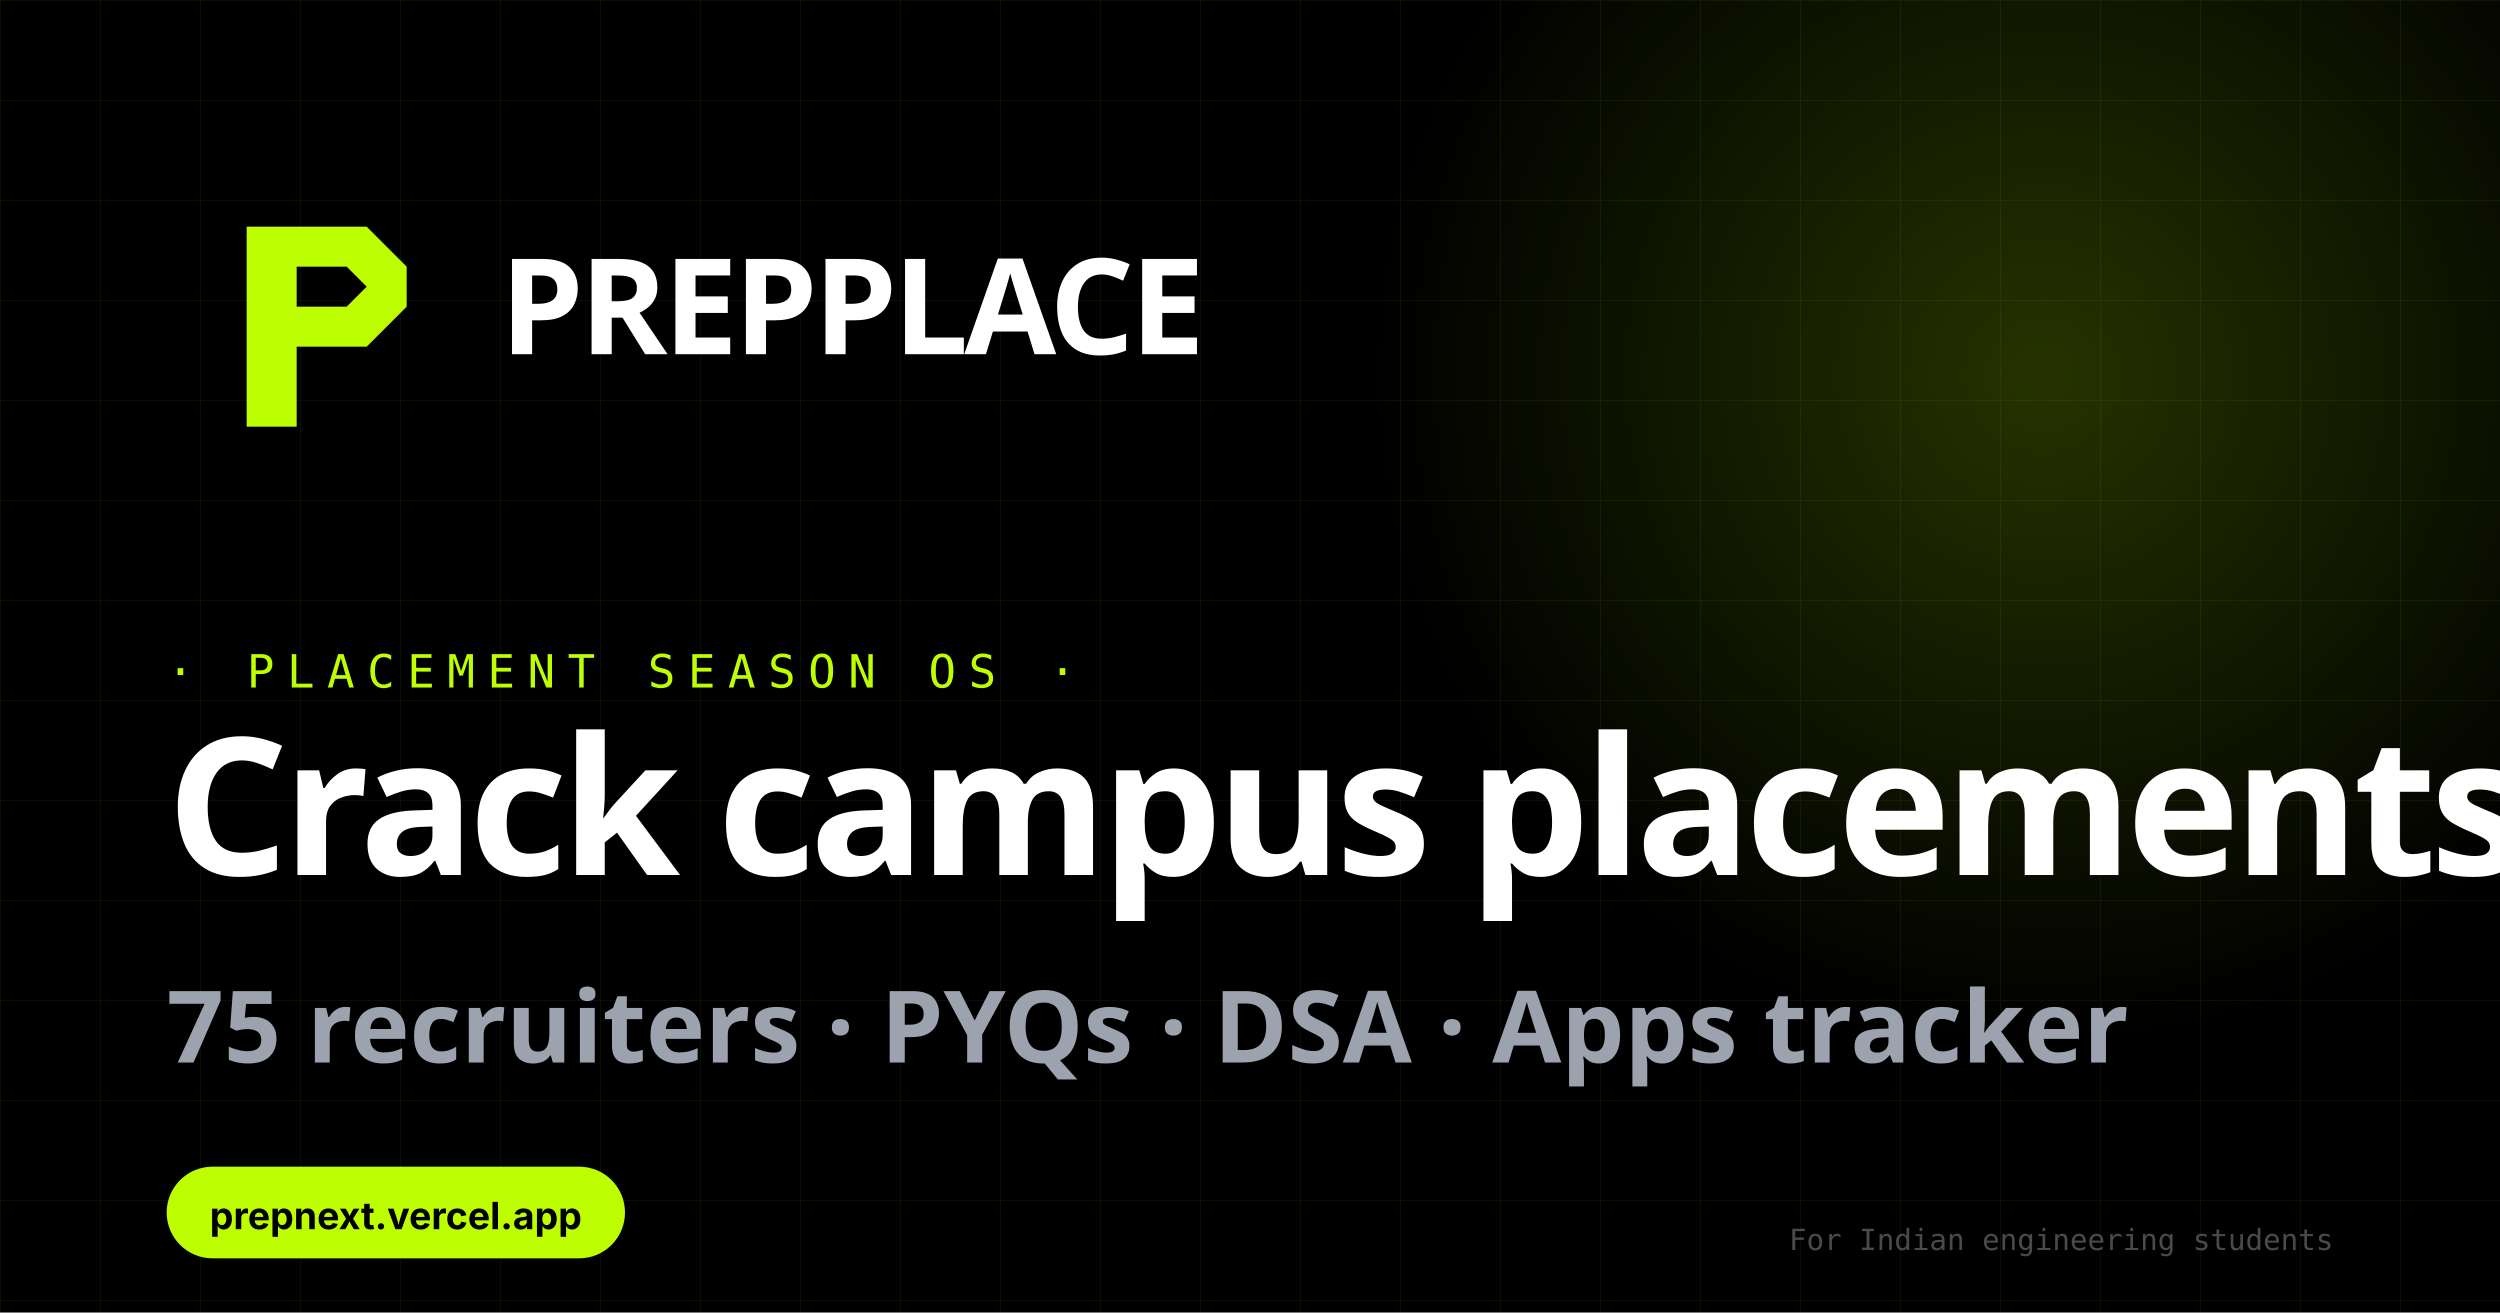
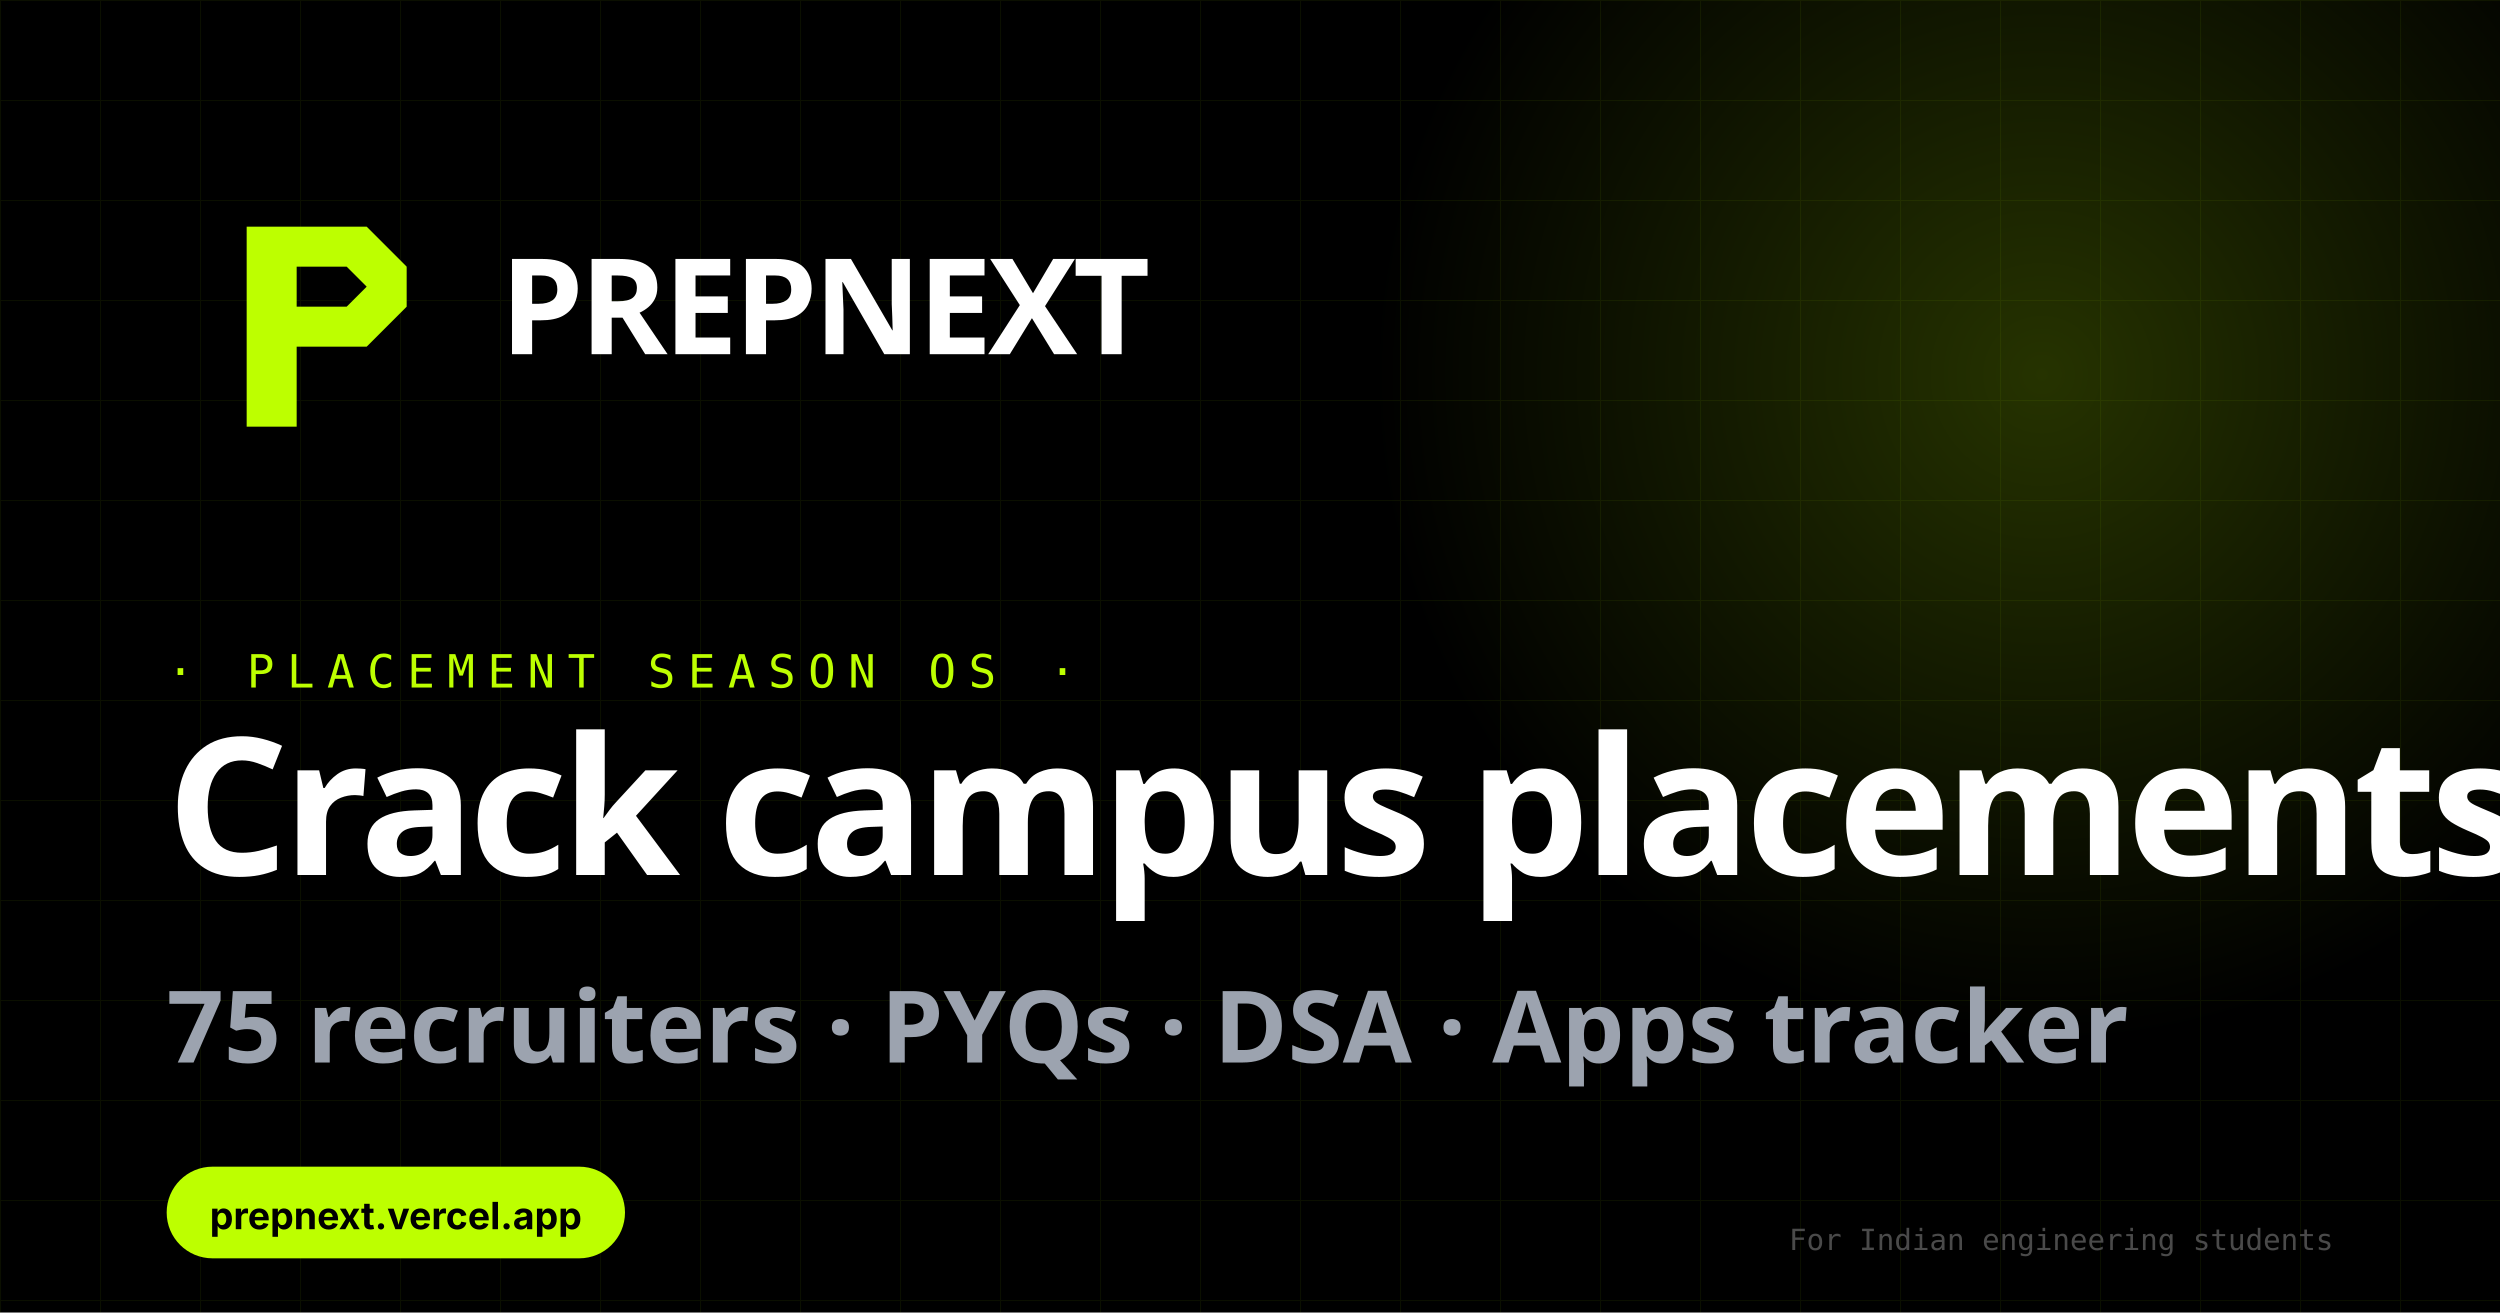
<svg xmlns="http://www.w3.org/2000/svg" viewBox="0 0 1200 630">
  <defs>
    <pattern id="g" x="0" y="0" width="48" height="48" patternUnits="userSpaceOnUse">
      <path d="M 48 0 L 0 0 0 48" fill="none" stroke="#BDFF00" stroke-opacity="0.06" stroke-width="1" />
    </pattern>
    <radialGradient id="glow" cx="0.5" cy="0.5">
      <stop offset="0" stop-color="#BDFF00" stop-opacity="0.20" />
      <stop offset="1" stop-color="#BDFF00" stop-opacity="0" />
    </radialGradient>
  </defs>
  <rect width="1200" height="630" fill="#000000" />
  <rect width="1200" height="630" fill="url(#g)" />
  <circle cx="980" cy="180" r="320" fill="url(#glow)" />
  <g transform="translate(80,80) scale(0.30)">
    <path fill="#BDFF00" fill-rule="evenodd" d="M 128 96 L 320 96 L 384 160 L 384 224 L 320 288 L 208 288 L 208 416 L 128 416 Z M 208 160 L 208 224 L 288 224 L 320 192 L 288 160 Z" />
  </g>
-   <text x="240" y="170" font-family="'Bricolage Grotesque', system-ui, sans-serif" font-size="64" font-weight="800" fill="#FFFFFF" letter-spacing="-2">PREPPLACE</text>
+   <text x="240" y="170" font-family="'Bricolage Grotesque', system-ui, sans-serif" font-size="64" font-weight="800" fill="#FFFFFF" letter-spacing="-2">PREPNEXT</text>
  <text x="80" y="330" font-family="'JetBrains Mono', monospace" font-size="22" fill="#BDFF00" letter-spacing="6">· PLACEMENT SEASON OS ·</text>
  <text x="80" y="420" font-family="'Bricolage Grotesque', system-ui, sans-serif" font-size="92" font-weight="800" fill="#FFFFFF" letter-spacing="-3">Crack campus placements.</text>
  <text x="80" y="510" font-family="'Bricolage Grotesque', system-ui, sans-serif" font-size="48" font-weight="600" fill="#9CA3AF">75 recruiters · PYQs · DSA · Apps tracker</text>
  <g transform="translate(80,560)">
    <rect width="220" height="44" rx="22" fill="#BDFF00" />
    <text x="110" y="30" font-family="'Inter', system-ui, sans-serif" font-size="18" font-weight="700" fill="#000000" text-anchor="middle">prepnext.vercel.app</text>
  </g>
  <text x="1120" y="600" font-family="'JetBrains Mono', monospace" font-size="14" fill="#4A4A4A" text-anchor="end">For Indian engineering students</text>
</svg>
